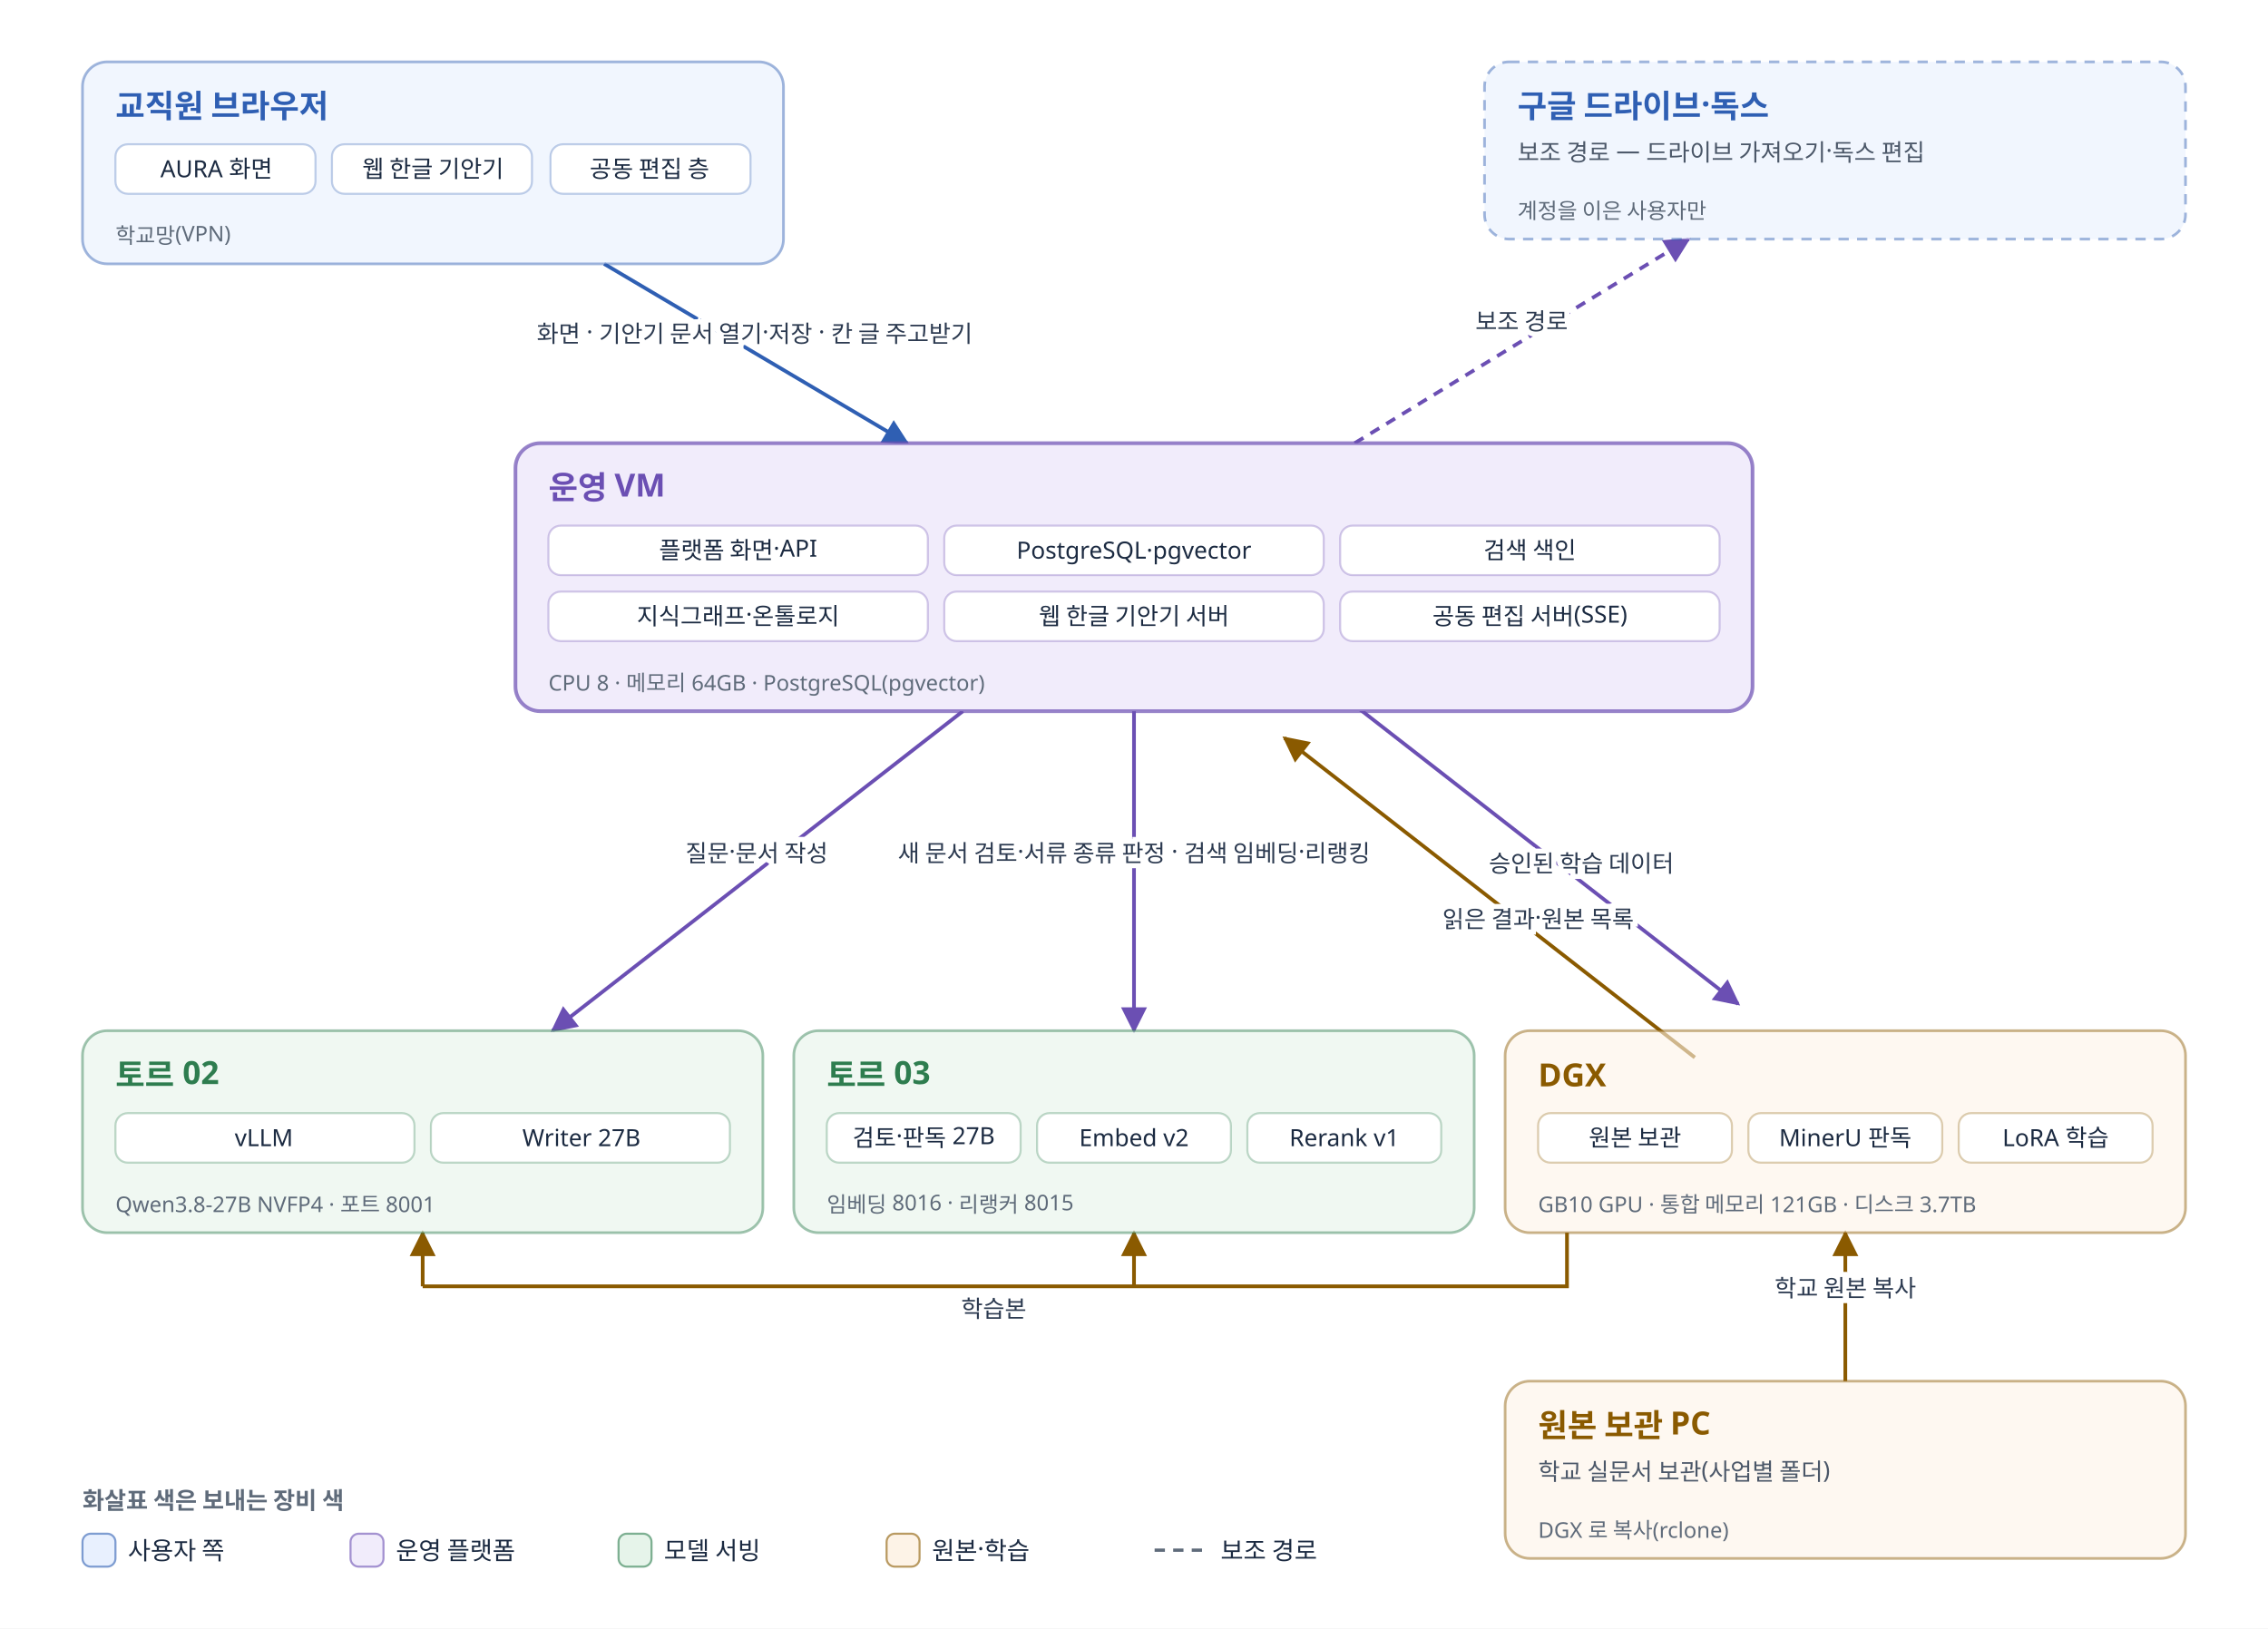
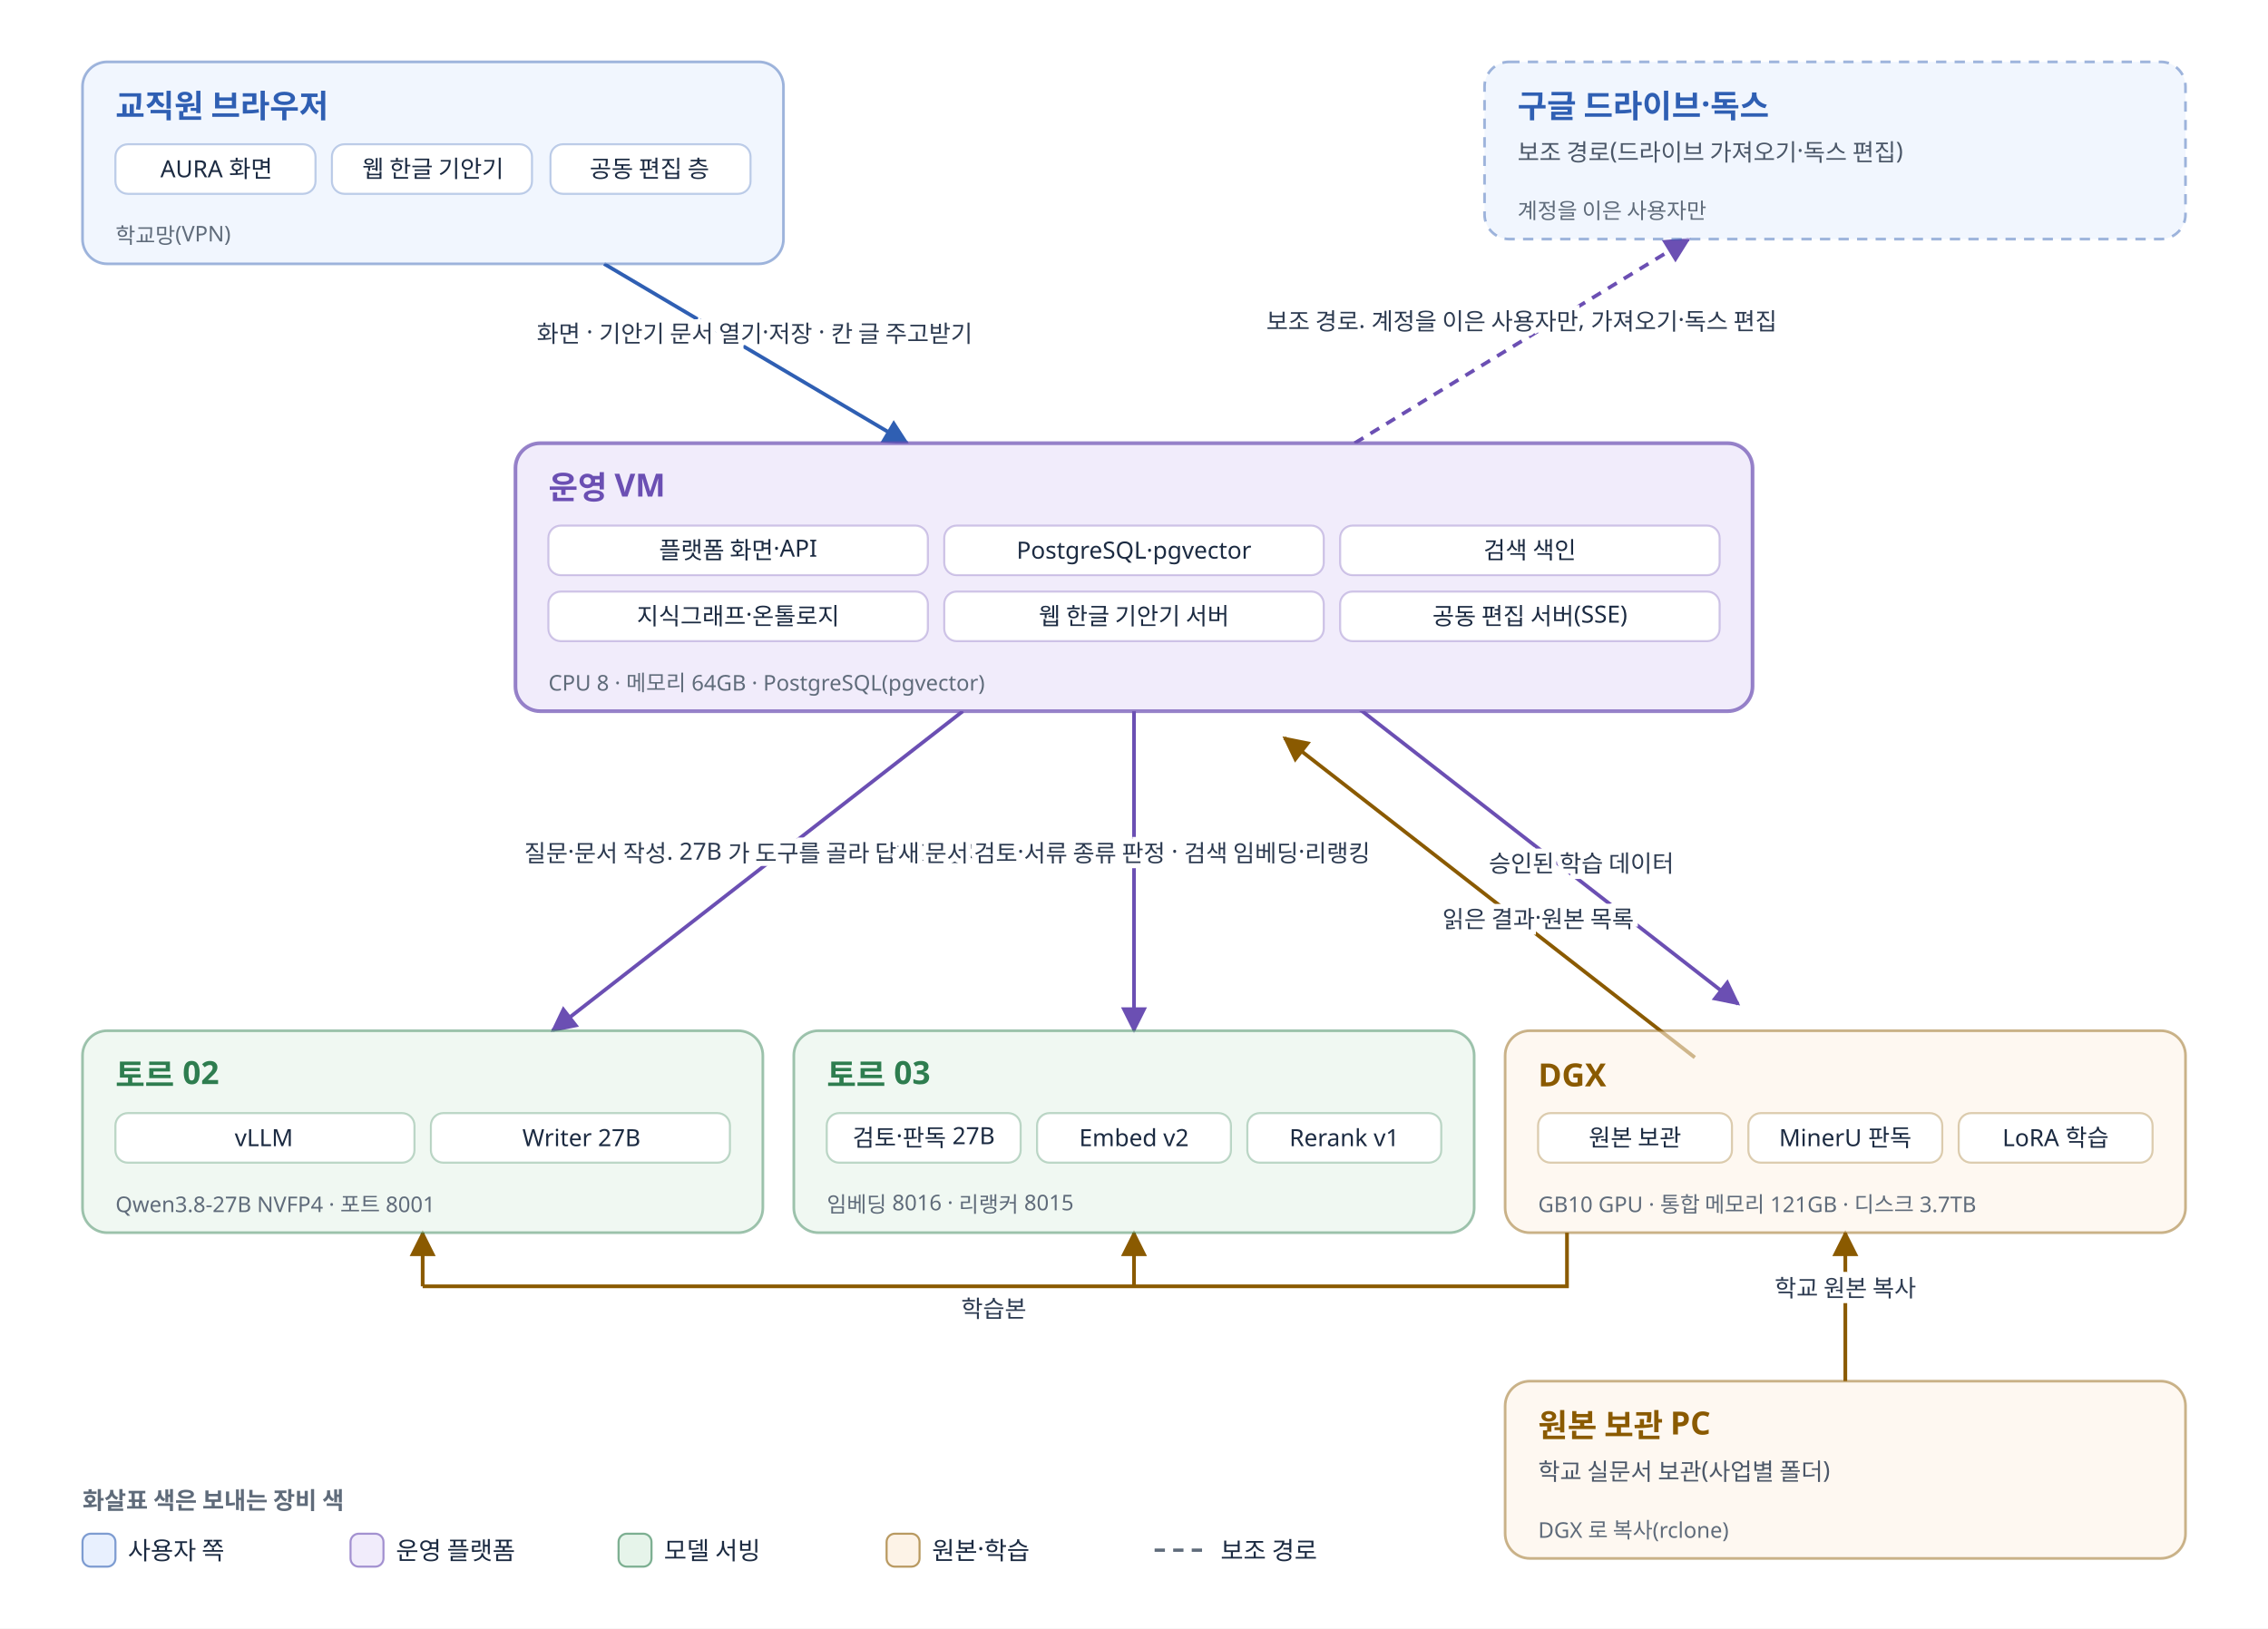
<svg xmlns="http://www.w3.org/2000/svg" viewBox="0 0 1100 790" role="img" aria-label="AURA 시스템 구성도" font-family="Pretendard, 'Apple SD Gothic Neo', 'Malgun Gothic', sans-serif">
  <defs>
    <marker id="arr-user" viewBox="0 0 10 10" refX="9" refY="5" markerWidth="7" markerHeight="7" orient="auto">
      <path d="M0,0 L10,5 L0,10 z" fill="#2f5fb3" />
    </marker>
    <marker id="arr-platform" viewBox="0 0 10 10" refX="9" refY="5" markerWidth="7" markerHeight="7" orient="auto">
      <path d="M0,0 L10,5 L0,10 z" fill="#6b4fb3" />
    </marker>
    <marker id="arr-serve" viewBox="0 0 10 10" refX="9" refY="5" markerWidth="7" markerHeight="7" orient="auto">
      <path d="M0,0 L10,5 L0,10 z" fill="#2e7d4f" />
    </marker>
    <marker id="arr-data" viewBox="0 0 10 10" refX="9" refY="5" markerWidth="7" markerHeight="7" orient="auto">
      <path d="M0,0 L10,5 L0,10 z" fill="#8a5a00" />
    </marker>
  </defs>
  <rect width="1100" height="790" fill="#ffffff" />
  <line x1="293" y1="128" x2="440" y2="215" stroke="#2f5fb3" stroke-width="1.8" marker-end="url(#arr-user)" />
  <line x1="467" y1="345" x2="268" y2="500" stroke="#6b4fb3" stroke-width="1.8" marker-end="url(#arr-platform)" />
  <line x1="550" y1="345" x2="550" y2="500" stroke="#6b4fb3" stroke-width="1.8" marker-end="url(#arr-platform)" />
  <line x1="895" y1="670" x2="895" y2="598" stroke="#8a5a00" stroke-width="1.8" marker-end="url(#arr-data)" />
  <line x1="822" y1="513" x2="623" y2="358" stroke="#8a5a00" stroke-width="1.8" marker-end="url(#arr-data)" />
  <line x1="644" y1="332" x2="843" y2="487" stroke="#6b4fb3" stroke-width="1.8" marker-end="url(#arr-platform)" />
  <line x1="657" y1="215" x2="819" y2="116" stroke="#6b4fb3" stroke-width="1.8" stroke-dasharray="5 4" marker-end="url(#arr-platform)" />
  <polyline points="760,598 760,624 205,624" fill="none" stroke="#8a5a00" stroke-width="1.8" />
  <line x1="205" y1="624" x2="205" y2="598" stroke="#8a5a00" stroke-width="1.8" marker-end="url(#arr-data)" />
  <line x1="550" y1="624" x2="550" y2="598" stroke="#8a5a00" stroke-width="1.8" marker-end="url(#arr-data)" />
  <rect x="40" y="30" width="340" height="98" rx="12" fill="#e8f0fe" fill-opacity="0.6" stroke="#2f5fb3" stroke-opacity="0.45" stroke-width="1.3" />
  <text x="56" y="57" font-size="15.5" font-weight="700" fill="#2f5fb3">교직원 브라우저</text>
  <rect x="56" y="70" width="97" height="24" rx="6" fill="#ffffff" stroke="#2f5fb3" stroke-opacity=".3" />
  <text x="105" y="86" font-size="11.5" fill="#1b2a41" text-anchor="middle">AURA 화면</text>
  <rect x="161" y="70" width="97" height="24" rx="6" fill="#ffffff" stroke="#2f5fb3" stroke-opacity=".3" />
  <text x="210" y="86" font-size="11.5" fill="#1b2a41" text-anchor="middle">웹 한글 기안기</text>
  <rect x="267" y="70" width="97" height="24" rx="6" fill="#ffffff" stroke="#2f5fb3" stroke-opacity=".3" />
  <text x="315" y="86" font-size="11.5" fill="#1b2a41" text-anchor="middle">공동 편집 층</text>
  <text x="56" y="118" font-size="10.5" fill="#5f6b7a">학교망(VPN)</text>
  <rect x="250" y="215" width="600" height="130" rx="12" fill="#f1ecfb" fill-opacity="1" stroke="#6b4fb3" stroke-opacity="0.7" stroke-width="1.8" />
  <text x="266" y="242" font-size="15.5" font-weight="700" fill="#6b4fb3">운영 VM</text>
  <rect x="266" y="255" width="184" height="24" rx="6" fill="#ffffff" stroke="#6b4fb3" stroke-opacity=".3" />
  <text x="358" y="271" font-size="11.5" fill="#1b2a41" text-anchor="middle">플랫폼 화면·API</text>
  <rect x="458" y="255" width="184" height="24" rx="6" fill="#ffffff" stroke="#6b4fb3" stroke-opacity=".3" />
  <text x="550" y="271" font-size="11.5" fill="#1b2a41" text-anchor="middle">PostgreSQL·pgvector</text>
  <rect x="650" y="255" width="184" height="24" rx="6" fill="#ffffff" stroke="#6b4fb3" stroke-opacity=".3" />
  <text x="742" y="271" font-size="11.5" fill="#1b2a41" text-anchor="middle">검색 색인</text>
  <rect x="266" y="287" width="184" height="24" rx="6" fill="#ffffff" stroke="#6b4fb3" stroke-opacity=".3" />
  <text x="358" y="303" font-size="11.5" fill="#1b2a41" text-anchor="middle">지식그래프·온톨로지</text>
  <rect x="458" y="287" width="184" height="24" rx="6" fill="#ffffff" stroke="#6b4fb3" stroke-opacity=".3" />
  <text x="550" y="303" font-size="11.5" fill="#1b2a41" text-anchor="middle">웹 한글 기안기 서버</text>
  <rect x="650" y="287" width="184" height="24" rx="6" fill="#ffffff" stroke="#6b4fb3" stroke-opacity=".3" />
  <text x="742" y="303" font-size="11.5" fill="#1b2a41" text-anchor="middle">공동 편집 서버(SSE)</text>
  <text x="266" y="335" font-size="10.5" fill="#5f6b7a">CPU 8 · 메모리 64GB · PostgreSQL(pgvector)</text>
  <rect x="40" y="500" width="330" height="98" rx="12" fill="#e6f4ea" fill-opacity="0.6" stroke="#2e7d4f" stroke-opacity="0.45" stroke-width="1.3" />
  <text x="56" y="527" font-size="15.5" font-weight="700" fill="#2e7d4f">토르 02</text>
  <rect x="56" y="540" width="145" height="24" rx="6" fill="#ffffff" stroke="#2e7d4f" stroke-opacity=".3" />
  <text x="128" y="556" font-size="11.5" fill="#1b2a41" text-anchor="middle">vLLM</text>
  <rect x="209" y="540" width="145" height="24" rx="6" fill="#ffffff" stroke="#2e7d4f" stroke-opacity=".3" />
  <text x="282" y="556" font-size="11.5" fill="#1b2a41" text-anchor="middle">Writer 27B</text>
  <text x="56" y="588" font-size="10.5" fill="#5f6b7a">Qwen3.8-27B NVFP4 · 포트 8001</text>
  <rect x="385" y="500" width="330" height="98" rx="12" fill="#e6f4ea" fill-opacity="0.6" stroke="#2e7d4f" stroke-opacity="0.45" stroke-width="1.3" />
  <text x="401" y="527" font-size="15.5" font-weight="700" fill="#2e7d4f">토르 03</text>
  <rect x="401" y="540" width="94" height="24" rx="6" fill="#ffffff" stroke="#2e7d4f" stroke-opacity=".3" />
  <text x="448" y="556" font-size="11.5" fill="#1b2a41" text-anchor="middle">검토·판독 27B</text>
  <rect x="503" y="540" width="94" height="24" rx="6" fill="#ffffff" stroke="#2e7d4f" stroke-opacity=".3" />
  <text x="550" y="556" font-size="11.5" fill="#1b2a41" text-anchor="middle">Embed v2</text>
  <rect x="605" y="540" width="94" height="24" rx="6" fill="#ffffff" stroke="#2e7d4f" stroke-opacity=".3" />
  <text x="652" y="556" font-size="11.5" fill="#1b2a41" text-anchor="middle">Rerank v1</text>
  <text x="401" y="588" font-size="10.5" fill="#5f6b7a">임베딩 8016 · 리랭커 8015</text>
  <rect x="730" y="500" width="330" height="98" rx="12" fill="#fdf3e7" fill-opacity="0.6" stroke="#8a5a00" stroke-opacity="0.45" stroke-width="1.3" />
  <text x="746" y="527" font-size="15.5" font-weight="700" fill="#8a5a00">DGX</text>
  <rect x="746" y="540" width="94" height="24" rx="6" fill="#ffffff" stroke="#8a5a00" stroke-opacity=".3" />
  <text x="793" y="556" font-size="11.5" fill="#1b2a41" text-anchor="middle">원본 보관</text>
  <rect x="848" y="540" width="94" height="24" rx="6" fill="#ffffff" stroke="#8a5a00" stroke-opacity=".3" />
  <text x="895" y="556" font-size="11.5" fill="#1b2a41" text-anchor="middle">MinerU 판독</text>
  <rect x="950" y="540" width="94" height="24" rx="6" fill="#ffffff" stroke="#8a5a00" stroke-opacity=".3" />
  <text x="997" y="556" font-size="11.5" fill="#1b2a41" text-anchor="middle">LoRA 학습</text>
  <text x="746" y="588" font-size="10.5" fill="#5f6b7a">GB10 GPU · 통합 메모리 121GB · 디스크 3.7TB</text>
  <rect x="730" y="670" width="330" height="86" rx="12" fill="#fdf3e7" fill-opacity="0.6" stroke="#8a5a00" stroke-opacity="0.45" stroke-width="1.3" />
  <text x="746" y="697" font-size="15.5" font-weight="700" fill="#8a5a00">원본 보관 PC</text>
  <text x="746" y="718" font-size="11.5" fill="#4b5768">학교 실문서 보관(사업별 폴더)</text>
  <text x="746" y="746" font-size="10.5" fill="#5f6b7a">DGX 로 복사(rclone)</text>
  <rect x="720" y="30" width="340" height="86" rx="12" fill="#e8f0fe" fill-opacity="0.6" stroke="#2f5fb3" stroke-opacity="0.45" stroke-width="1.3" stroke-dasharray="5 4" />
  <text x="736" y="57" font-size="15.5" font-weight="700" fill="#2f5fb3">구글 드라이브·독스</text>
-   <text x="736" y="78" font-size="11.5" fill="#4b5768">보조 경로 — 드라이브 가져오기·독스 편집</text>
+   <text x="736" y="78" font-size="11.5" fill="#4b5768">보조 경로(드라이브 가져오기·독스 편집)</text>
  <text x="736" y="106" font-size="10.5" fill="#5f6b7a">계정을 이은 사용자만</text>
  <text x="366" y="166" font-size="11.5" fill="#2c3a50" text-anchor="middle" paint-order="stroke" stroke="#ffffff" stroke-width="5">화면 · 기안기 문서 열기·저장 · 칸 글 주고받기</text>
-   <text x="367" y="418" font-size="11.5" fill="#2c3a50" text-anchor="middle" paint-order="stroke" stroke="#ffffff" stroke-width="5">질문·문서 작성</text>
+   <text x="367" y="418" font-size="11.5" fill="#2c3a50" text-anchor="middle" paint-order="stroke" stroke="#ffffff" stroke-width="5">질문·문서 작성. 27B 가 도구를 골라 답하고 쓴다</text>
  <text x="550" y="418" font-size="11.5" fill="#2c3a50" text-anchor="middle" paint-order="stroke" stroke="#ffffff" stroke-width="5">새 문서 검토·서류 종류 판정 · 검색 임베딩·리랭킹</text>
  <text x="895" y="629" font-size="11.5" fill="#2c3a50" text-anchor="middle" paint-order="stroke" stroke="#ffffff" stroke-width="5">학교 원본 복사</text>
  <text x="746" y="450" font-size="11.5" fill="#2c3a50" text-anchor="middle" paint-order="stroke" stroke="#ffffff" stroke-width="5">읽은 결과·원본 목록</text>
  <text x="767" y="423" font-size="11.5" fill="#2c3a50" text-anchor="middle" paint-order="stroke" stroke="#ffffff" stroke-width="5">승인된 학습 데이터</text>
-   <text x="738" y="160" font-size="11.5" fill="#2c3a50" text-anchor="middle" paint-order="stroke" stroke="#ffffff" stroke-width="5">보조 경로</text>
+   <text x="738" y="160" font-size="11.5" fill="#2c3a50" text-anchor="middle" paint-order="stroke" stroke="#ffffff" stroke-width="5">보조 경로. 계정을 이은 사용자만, 가져오기·독스 편집</text>
  <text x="482" y="639" font-size="11.5" fill="#2c3a50" text-anchor="middle" paint-order="stroke" stroke="#ffffff" stroke-width="5">학습본</text>
  <text x="40" y="732" font-size="11.5" font-weight="700" fill="#5f6b7a">화살표 색은 보내는 장비 색</text>
  <rect x="40" y="744" width="16" height="16" rx="4" fill="#e8f0fe" stroke="#2f5fb3" stroke-opacity=".6" />
  <text x="62" y="756.5" font-size="12" fill="#1b2a41">사용자 쪽</text>
  <rect x="170" y="744" width="16" height="16" rx="4" fill="#f1ecfb" stroke="#6b4fb3" stroke-opacity=".6" />
  <text x="192" y="756.5" font-size="12" fill="#1b2a41">운영 플랫폼</text>
  <rect x="300" y="744" width="16" height="16" rx="4" fill="#e6f4ea" stroke="#2e7d4f" stroke-opacity=".6" />
  <text x="322" y="756.5" font-size="12" fill="#1b2a41">모델 서빙</text>
  <rect x="430" y="744" width="16" height="16" rx="4" fill="#fdf3e7" stroke="#8a5a00" stroke-opacity=".6" />
  <text x="452" y="756.5" font-size="12" fill="#1b2a41">원본·학습</text>
  <line x1="560" y1="752" x2="586" y2="752" stroke="#5f6b7a" stroke-width="1.6" stroke-dasharray="5 4" />
  <text x="592" y="756.5" font-size="12" fill="#1b2a41">보조 경로</text>
</svg>
